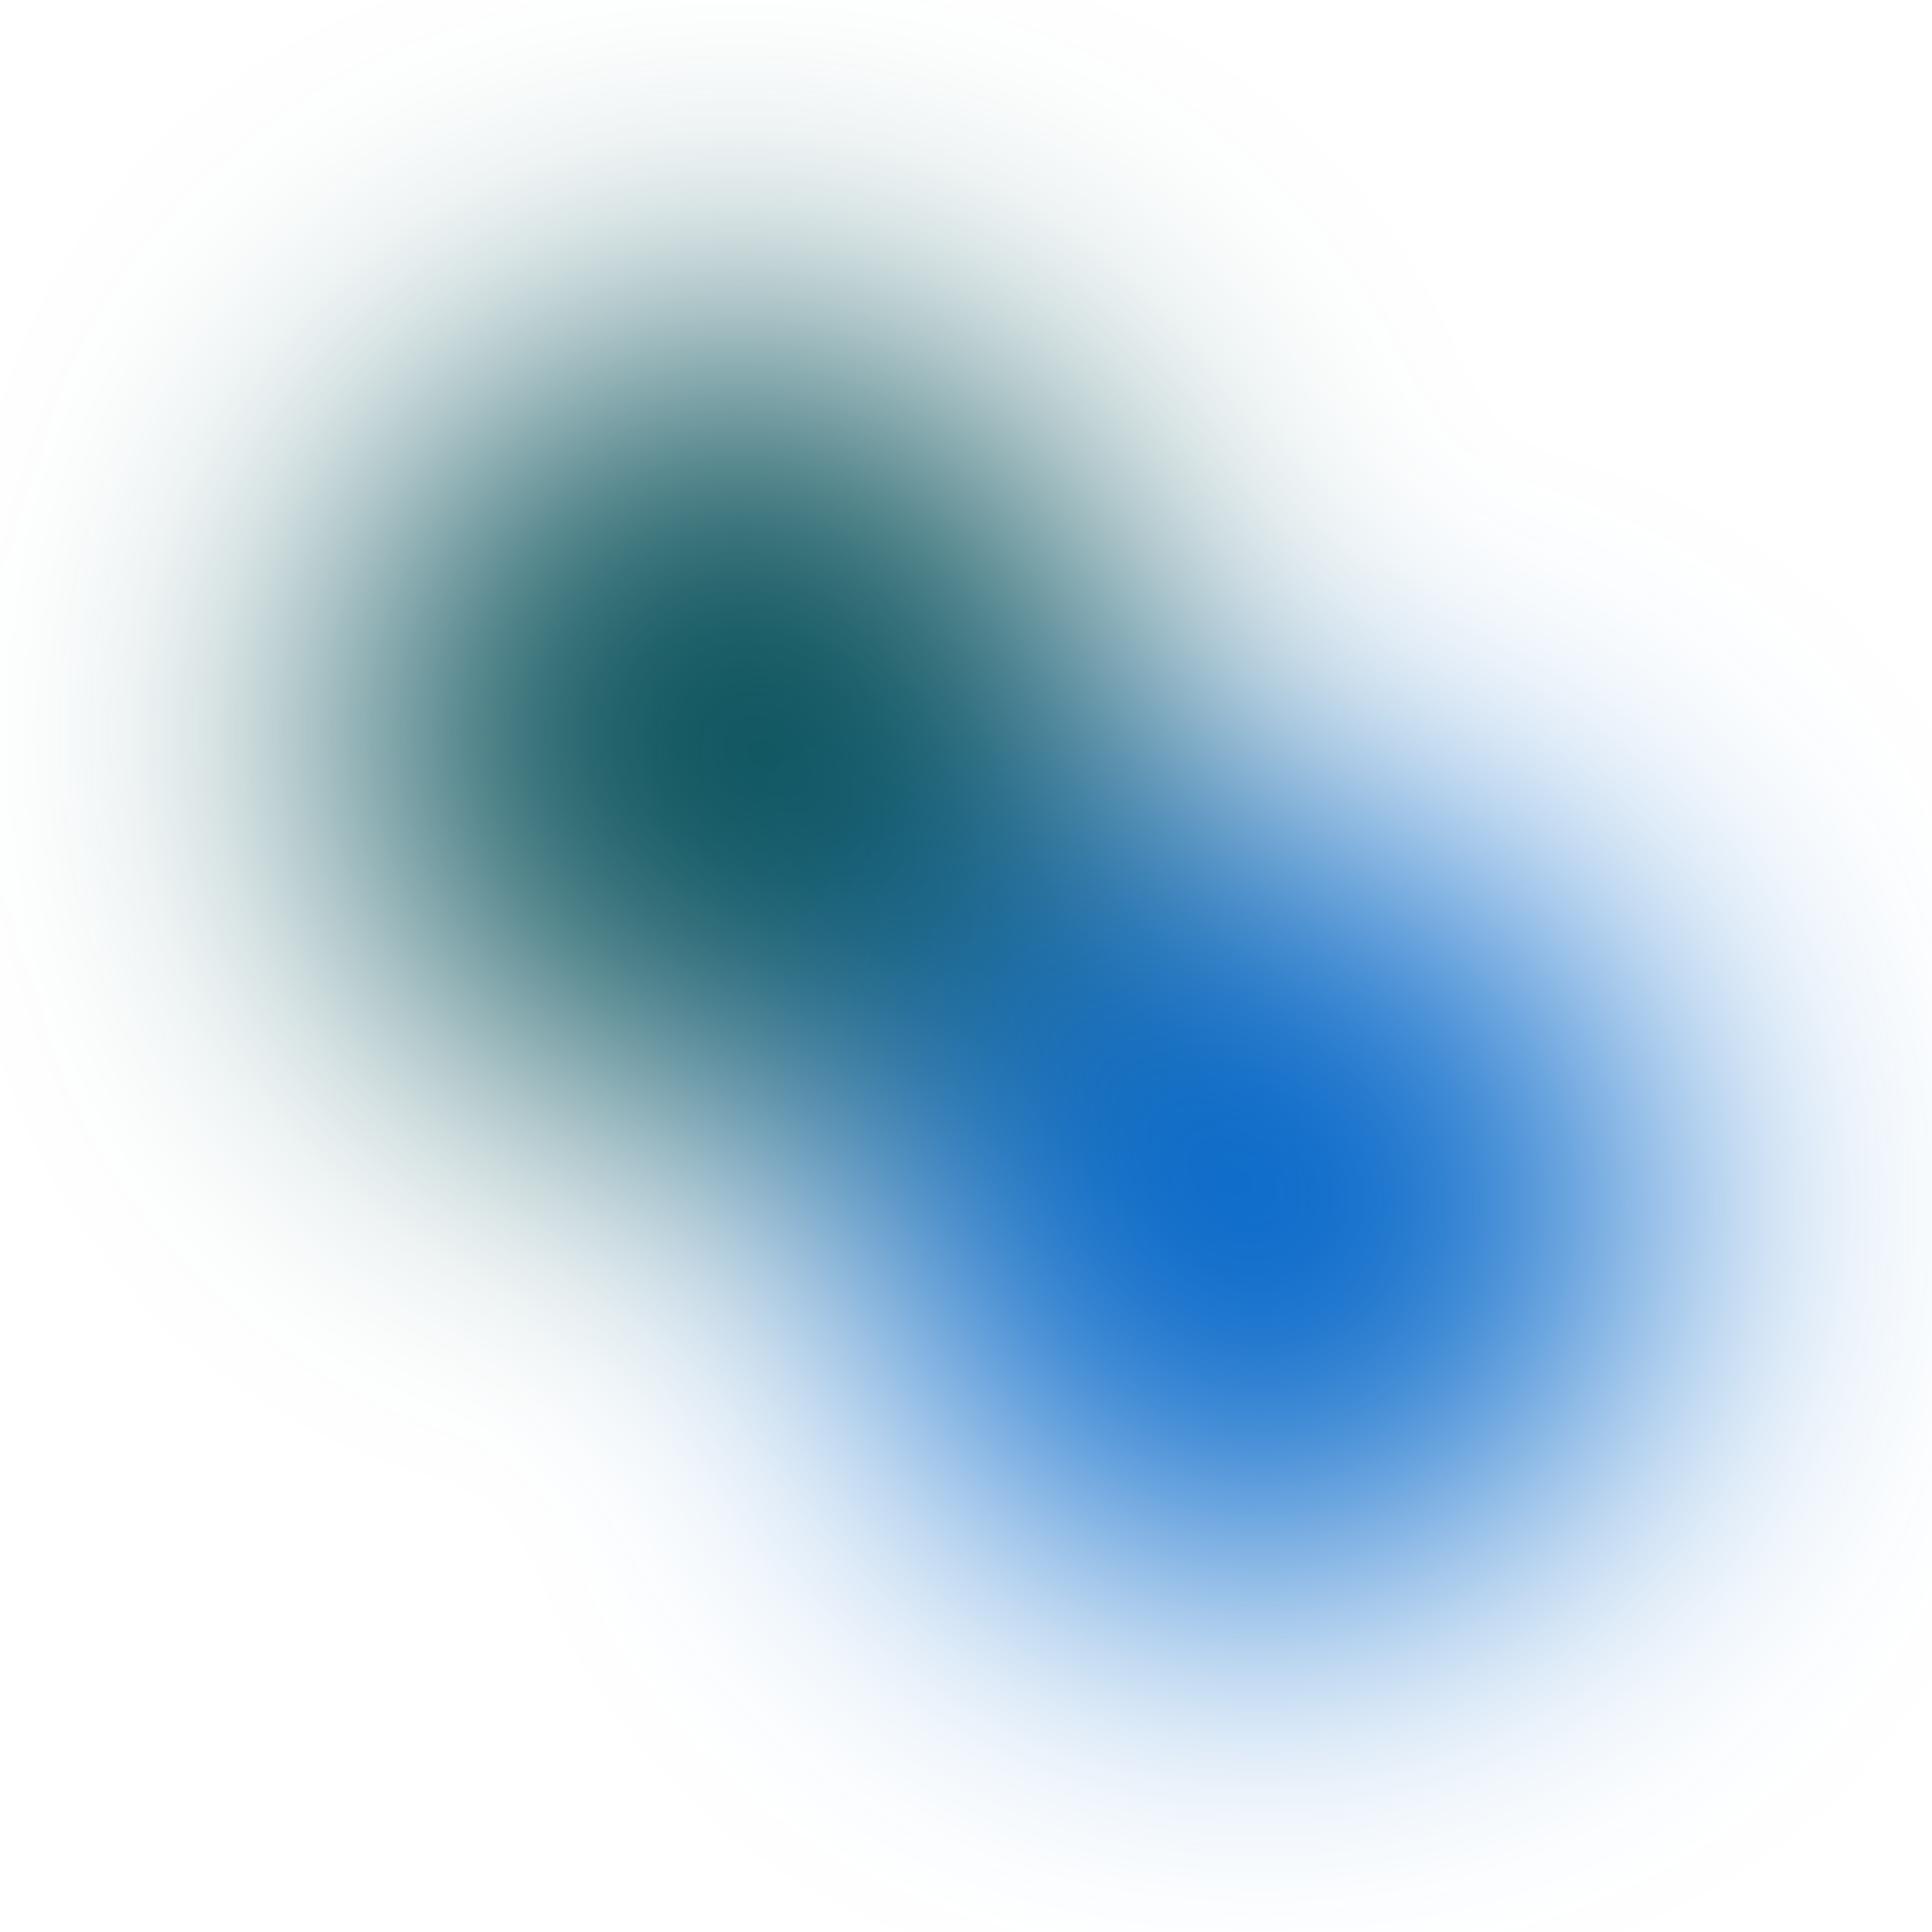
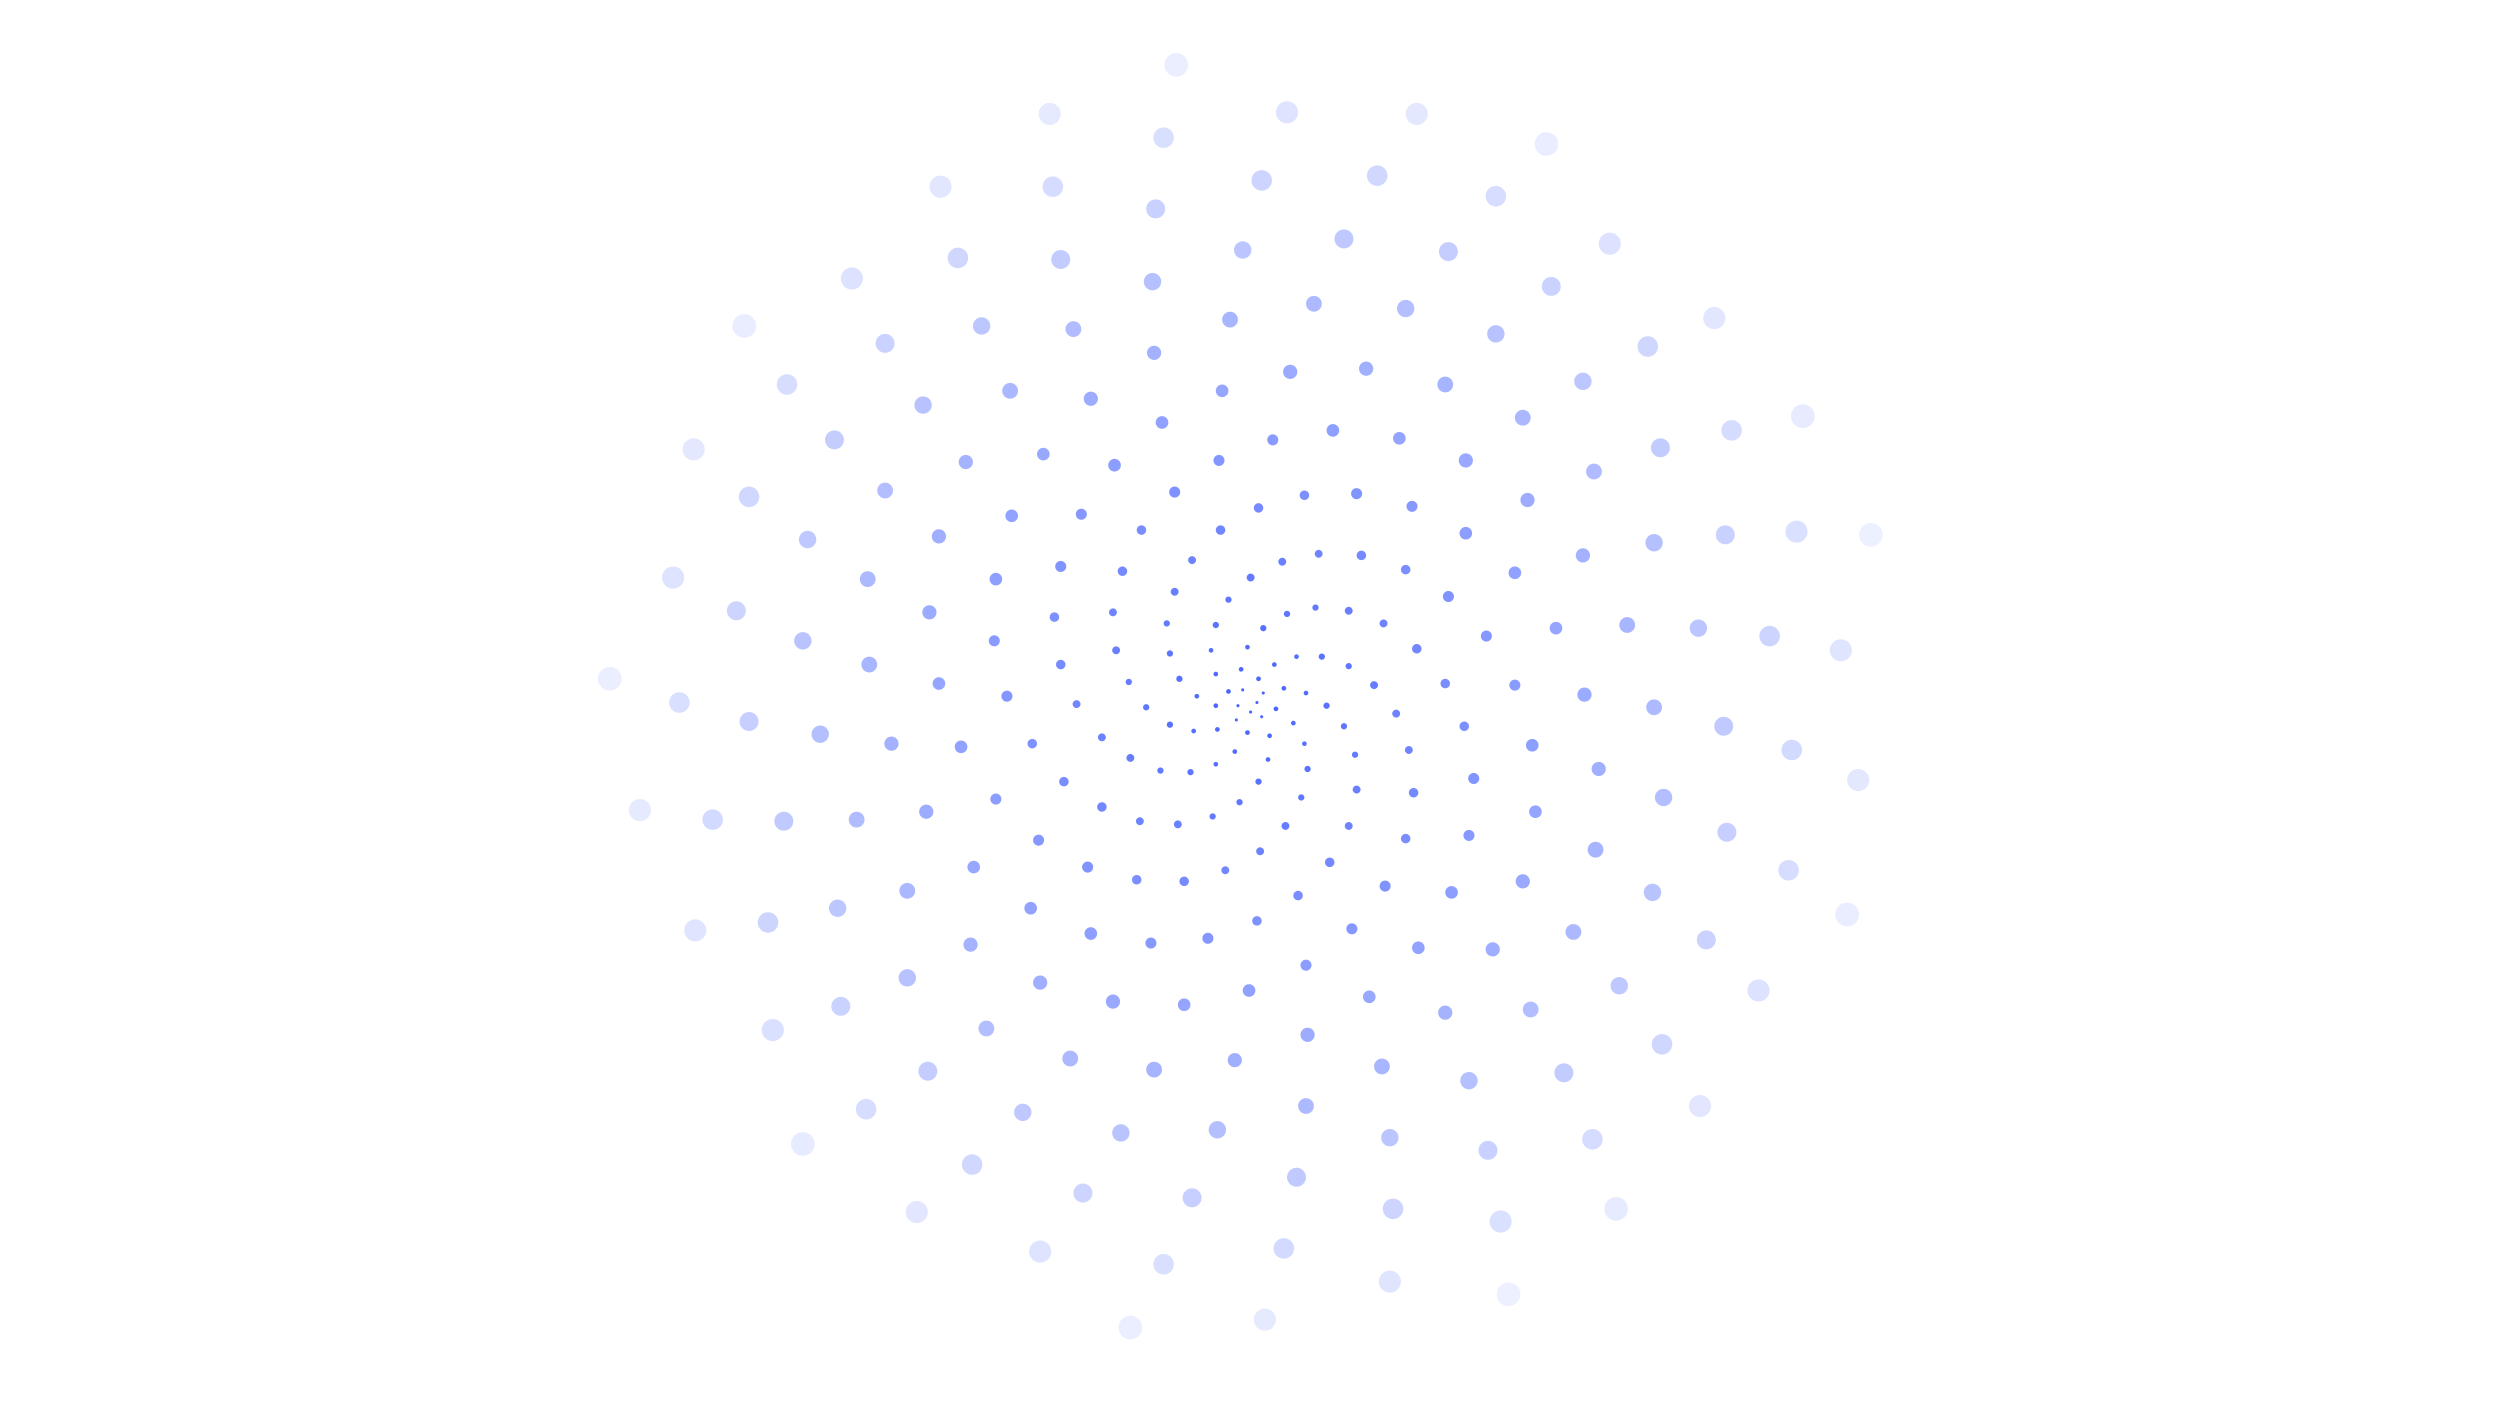
- <svg xmlns="http://www.w3.org/2000/svg" version="1.1" viewBox="0 0 800 800" opacity="1">
-   <defs>
-     <filter id="bbblurry-filter" x="-100%" y="-100%" width="400%" height="400%" filterUnits="objectBoundingBox" primitiveUnits="userSpaceOnUse" color-interpolation-filters="sRGB">
-       <feGaussianBlur stdDeviation="72" x="0%" y="0%" width="100%" height="100%" in="SourceGraphic" edgeMode="none" result="blur" />
-     </filter>
-   </defs>
-   <g filter="url(#bbblurry-filter)">
-     <ellipse rx="162.5" ry="160.5" cx="305.605" cy="302.814" fill="#09515a" />
-     <ellipse rx="162.5" ry="160.5" cx="522.185" cy="498.578" fill="#0768c9" />
+ <svg xmlns="http://www.w3.org/2000/svg" version="1.1" viewBox="0 0 1422 800">
+   <g fill="hsl(231, 100%, 64%)" transform="matrix(0.9,0,0,0.9,70.55,39.6)">
+     <circle r="1" cx="716" cy="400" opacity="1.00" />
+     <circle r="1" cx="712" cy="406" opacity="1.00" />
+     <circle r="1" cx="704" cy="402" opacity="0.99" />
+     <circle r="1" cx="707" cy="392" opacity="0.99" />
+     <circle r="1" cx="720" cy="394" opacity="0.99" />
+     <circle r="1" cx="719" cy="409" opacity="0.98" />
+     <circle r="1" cx="703" cy="411" opacity="0.98" />
+     <circle r="1.5" cx="698" cy="393" opacity="0.98" />
+     <circle r="1.5" cx="717" cy="385" opacity="0.97" />
+     <circle r="1.5" cx="728" cy="404" opacity="0.97" />
+     <circle r="1.5" cx="710" cy="419" opacity="0.97" />
+     <circle r="1.5" cx="690" cy="402" opacity="0.97" />
+     <circle r="1.5" cx="706" cy="379" opacity="0.96" />
+     <circle r="1.5" cx="733" cy="391" opacity="0.96" />
+     <circle r="1.5" cx="724" cy="421" opacity="0.96" />
+     <circle r="1.5" cx="691" cy="417" opacity="0.95" />
+     <circle r="1.5" cx="690" cy="382" opacity="0.95" />
+     <circle r="1.5" cx="727" cy="376" opacity="0.95" />
+     <circle r="1.5" cx="739" cy="413" opacity="0.94" />
+     <circle r="1.5" cx="702" cy="431" opacity="0.94" />
+     <circle r="1.5" cx="678" cy="396" opacity="0.94" />
+     <circle r="1.5" cx="710" cy="365" opacity="0.93" />
+     <circle r="1.5" cx="747" cy="394" opacity="0.93" />
+     <circle r="1.5" cx="723" cy="436" opacity="0.93" />
+     <circle r="1.5" cx="676" cy="418" opacity="0.92" />
+     <circle r="1.5" cx="687" cy="367" opacity="0.92" />
+     <circle r="1.5" cx="741" cy="371" opacity="0.92" />
+     <circle r="1.5" cx="746" cy="426" opacity="0.91" />
+     <circle r="1.5" cx="690" cy="439" opacity="0.91" />
+     <circle r="2" cx="667" cy="385" opacity="0.91" />
+     <circle r="2" cx="720" cy="353" opacity="0.91" />
+     <circle r="2" cx="760" cy="402" opacity="0.90" />
+     <circle r="2" cx="717" cy="450" opacity="0.90" />
+     <circle r="2" cx="661" cy="414" opacity="0.90" />
+     <circle r="2" cx="690" cy="351" opacity="0.89" />
+     <circle r="2" cx="757" cy="371" opacity="0.89" />
+     <circle r="2" cx="748" cy="442" opacity="0.89" />
+     <circle r="2" cx="674" cy="444" opacity="0.88" />
+     <circle r="2" cx="661" cy="369" opacity="0.88" />
+     <circle r="2" cx="735" cy="344" opacity="0.88" />
+     <circle r="2" cx="771" cy="415" opacity="0.87" />
+     <circle r="2" cx="705" cy="463" opacity="0.87" />
+     <circle r="2" cx="646" cy="403" opacity="0.87" />
+     <circle r="2" cx="698" cy="335" opacity="0.86" />
+     <circle r="2" cx="774" cy="377" opacity="0.86" />
+     <circle r="2" cx="744" cy="460" opacity="0.86" />
+     <circle r="2" cx="655" cy="443" opacity="0.85" />
+     <circle r="2" cx="659" cy="350" opacity="0.85" />
+     <circle r="2" cx="753" cy="340" opacity="0.85" />
+     <circle r="2" cx="778" cy="433" opacity="0.84" />
+     <circle r="2" cx="688" cy="472" opacity="0.84" />
+     <circle r="2" cx="635" cy="387" opacity="0.84" />
+     <circle r="2.5" cx="712" cy="321" opacity="0.84" />
+     <circle r="2.5" cx="790" cy="389" opacity="0.83" />
+     <circle r="2.5" cx="734" cy="478" opacity="0.83" />
+     <circle r="2.5" cx="636" cy="435" opacity="0.83" />
+     <circle r="2.5" cx="664" cy="330" opacity="0.82" />
+     <circle r="2.5" cx="774" cy="342" opacity="0.82" />
+     <circle r="2.5" cx="779" cy="455" opacity="0.82" />
+     <circle r="2.5" cx="666" cy="477" opacity="0.81" />
+     <circle r="2.5" cx="627" cy="367" opacity="0.81" />
+     <circle r="2.5" cx="732" cy="311" opacity="0.81" />
+     <circle r="2.5" cx="804" cy="407" opacity="0.80" />
+     <circle r="2.5" cx="718" cy="494" opacity="0.80" />
+     <circle r="2.5" cx="618" cy="422" opacity="0.80" />
+     <circle r="2.5" cx="675" cy="310" opacity="0.79" />
+     <circle r="2.5" cx="796" cy="350" opacity="0.79" />
+     <circle r="2.5" cx="774" cy="478" opacity="0.79" />
+     <circle r="2.5" cx="642" cy="475" opacity="0.78" />
+     <circle r="2.5" cx="625" cy="343" opacity="0.78" />
+     <circle r="2.5" cx="755" cy="306" opacity="0.78" />
+     <circle r="2.5" cx="812" cy="430" opacity="0.78" />
+     <circle r="2.5" cx="696" cy="506" opacity="0.77" />
+     <circle r="2.5" cx="602" cy="401" opacity="0.77" />
+     <circle r="3" cx="693" cy="291" opacity="0.77" />
+     <circle r="3" cx="817" cy="366" opacity="0.76" />
+     <circle r="3" cx="762" cy="501" opacity="0.76" />
+     <circle r="3" cx="618" cy="466" opacity="0.76" />
+     <circle r="3" cx="631" cy="317" opacity="0.75" />
+     <circle r="3" cx="782" cy="307" opacity="0.75" />
+     <circle r="3" cx="815" cy="457" opacity="0.75" />
+     <circle r="3" cx="670" cy="513" opacity="0.74" />
+     <circle r="3" cx="592" cy="376" opacity="0.74" />
+     <circle r="3" cx="717" cy="277" opacity="0.74" />
+     <circle r="3" cx="835" cy="388" opacity="0.73" />
+     <circle r="3" cx="742" cy="522" opacity="0.73" />
+     <circle r="3" cx="594" cy="450" opacity="0.73" />
+     <circle r="3" cx="643" cy="291" opacity="0.72" />
+     <circle r="3" cx="810" cy="316" opacity="0.72" />
+     <circle r="3" cx="810" cy="486" opacity="0.72" />
+     <circle r="3" cx="640" cy="512" opacity="0.72" />
+     <circle r="3" cx="588" cy="346" opacity="0.71" />
+     <circle r="3" cx="746" cy="269" opacity="0.71" />
+     <circle r="3" cx="847" cy="415" opacity="0.71" />
+     <circle r="3" cx="716" cy="538" opacity="0.70" />
+     <circle r="3" cx="574" cy="426" opacity="0.70" />
+     <circle r="3.5" cx="664" cy="267" opacity="0.70" />
+     <circle r="3.5" cx="837" cy="333" opacity="0.69" />
+     <circle r="3.5" cx="797" cy="516" opacity="0.69" />
+     <circle r="3.5" cx="609" cy="504" opacity="0.69" />
+     <circle r="3.5" cx="592" cy="314" opacity="0.68" />
+     <circle r="3.5" cx="779" cy="268" opacity="0.68" />
+     <circle r="3.5" cx="853" cy="448" opacity="0.68" />
+     <circle r="3.5" cx="685" cy="549" opacity="0.67" />
+     <circle r="3.5" cx="558" cy="396" opacity="0.67" />
+     <circle r="3.5" cx="692" cy="247" opacity="0.67" />
+     <circle r="3.5" cx="861" cy="358" opacity="0.66" />
+     <circle r="3.5" cx="776" cy="543" opacity="0.66" />
+     <circle r="3.5" cx="578" cy="487" opacity="0.66" />
+     <circle r="3.5" cx="605" cy="281" opacity="0.66" />
+     <circle r="3.5" cx="814" cy="276" opacity="0.65" />
+     <circle r="3.5" cx="850" cy="484" opacity="0.65" />
+     <circle r="3.5" cx="649" cy="552" opacity="0.65" />
+     <circle r="3.5" cx="550" cy="361" opacity="0.64" />
+     <circle r="3.5" cx="726" cy="234" opacity="0.64" />
+     <circle r="3.5" cx="879" cy="389" opacity="0.64" />
+     <circle r="3.5" cx="747" cy="566" opacity="0.63" />
+     <circle r="3.5" cx="551" cy="461" opacity="0.63" />
+     <circle r="4" cx="626" cy="250" opacity="0.63" />
+     <circle r="4" cx="848" cy="293" opacity="0.62" />
+     <circle r="4" cx="839" cy="520" opacity="0.62" />
+     <circle r="4" cx="611" cy="546" opacity="0.62" />
+     <circle r="4" cx="551" cy="322" opacity="0.61" />
+     <circle r="4" cx="764" cy="228" opacity="0.61" />
+     <circle r="4" cx="890" cy="427" opacity="0.61" />
+     <circle r="4" cx="711" cy="582" opacity="0.60" />
+     <circle r="4" cx="529" cy="428" opacity="0.60" />
+     <circle r="4" cx="656" cy="223" opacity="0.60" />
+     <circle r="4" cx="879" cy="318" opacity="0.60" />
+     <circle r="4" cx="818" cy="555" opacity="0.59" />
+     <circle r="4" cx="573" cy="530" opacity="0.59" />
+     <circle r="4" cx="561" cy="282" opacity="0.59" />
+     <circle r="4" cx="806" cy="233" opacity="0.58" />
+     <circle r="4" cx="892" cy="469" opacity="0.58" />
+     <circle r="4" cx="670" cy="591" opacity="0.58" />
+     <circle r="4" cx="515" cy="388" opacity="0.57" />
+     <circle r="4" cx="694" cy="203" opacity="0.57" />
+     <circle r="4" cx="905" cy="353" opacity="0.57" />
+     <circle r="4" cx="787" cy="586" opacity="0.56" />
+     <circle r="4" cx="537" cy="504" opacity="0.56" />
+     <circle r="4" cx="581" cy="243" opacity="0.56" />
+     <circle r="4.5" cx="848" cy="247" opacity="0.55" />
+     <circle r="4.5" cx="884" cy="513" opacity="0.55" />
+     <circle r="4.5" cx="625" cy="589" opacity="0.55" />
+     <circle r="4.5" cx="509" cy="343" opacity="0.54" />
+     <circle r="4.5" cx="737" cy="191" opacity="0.54" />
+     <circle r="4.5" cx="923" cy="395" opacity="0.54" />
+     <circle r="4.5" cx="748" cy="610" opacity="0.53" />
+     <circle r="4.5" cx="507" cy="469" opacity="0.53" />
+     <circle r="4.5" cx="611" cy="208" opacity="0.53" />
+     <circle r="4.5" cx="887" cy="272" opacity="0.53" />
+     <circle r="4.5" cx="865" cy="556" opacity="0.52" />
+     <circle r="4.5" cx="579" cy="577" opacity="0.52" />
+     <circle r="4.5" cx="515" cy="295" opacity="0.52" />
+     <circle r="4.5" cx="785" cy="189" opacity="0.51" />
+     <circle r="4.5" cx="932" cy="442" opacity="0.51" />
+     <circle r="4.5" cx="702" cy="626" opacity="0.51" />
+     <circle r="4.5" cx="485" cy="426" opacity="0.50" />
+     <circle r="4.5" cx="651" cy="179" opacity="0.50" />
+     <circle r="4.5" cx="922" cy="307" opacity="0.50" />
+     <circle r="4.5" cx="835" cy="596" opacity="0.49" />
+     <circle r="4.5" cx="535" cy="553" opacity="0.49" />
+     <circle r="4.5" cx="532" cy="248" opacity="0.49" />
+     <circle r="5" cx="835" cy="199" opacity="0.48" />
+     <circle r="5" cx="930" cy="493" opacity="0.48" />
+     <circle r="5" cx="651" cy="632" opacity="0.48" />
+     <circle r="5" cx="471" cy="376" opacity="0.47" />
+     <circle r="5" cx="699" cy="158" opacity="0.47" />
+     <circle r="5" cx="950" cy="351" opacity="0.47" />
+     <circle r="5" cx="795" cy="630" opacity="0.47" />
+     <circle r="5" cx="495" cy="519" opacity="0.46" />
+     <circle r="5" cx="560" cy="203" opacity="0.46" />
+     <circle r="5" cx="884" cy="220" opacity="0.46" />
+     <circle r="5" cx="916" cy="545" opacity="0.45" />
+     <circle r="5" cx="598" cy="625" opacity="0.45" />
+     <circle r="5" cx="470" cy="322" opacity="0.45" />
+     <circle r="5" cx="752" cy="148" opacity="0.44" />
+     <circle r="5" cx="967" cy="403" opacity="0.44" />
+     <circle r="5" cx="747" cy="655" opacity="0.44" />
+     <circle r="5" cx="463" cy="474" opacity="0.43" />
+     <circle r="5" cx="600" cy="164" opacity="0.43" />
+     <circle r="5" cx="929" cy="254" opacity="0.43" />
+     <circle r="5" cx="889" cy="594" opacity="0.42" />
+     <circle r="5" cx="545" cy="606" opacity="0.42" />
+     <circle r="5" cx="481" cy="266" opacity="0.42" />
+     <circle r="5.5" cx="810" cy="151" opacity="0.41" />
+     <circle r="5.5" cx="973" cy="460" opacity="0.41" />
+     <circle r="5.5" cx="691" cy="670" opacity="0.41" />
+     <circle r="5.5" cx="440" cy="420" opacity="0.41" />
+     <circle r="5.5" cx="650" cy="134" opacity="0.40" />
+     <circle r="5.5" cx="967" cy="299" opacity="0.40" />
+     <circle r="5.5" cx="850" cy="639" opacity="0.40" />
+     <circle r="5.5" cx="495" cy="574" opacity="0.39" />
+     <circle r="5.5" cx="505" cy="212" opacity="0.39" />
+     <circle r="5.5" cx="867" cy="167" opacity="0.39" />
+     <circle r="5.5" cx="966" cy="520" opacity="0.38" />
+     <circle r="5.5" cx="630" cy="672" opacity="0.38" />
+     <circle r="5.5" cx="429" cy="361" opacity="0.38" />
+     <circle r="5.5" cx="707" cy="114" opacity="0.37" />
+     <circle r="5.5" cx="995" cy="353" opacity="0.37" />
+     <circle r="5.5" cx="800" cy="675" opacity="0.37" />
+     <circle r="5.5" cx="451" cy="530" opacity="0.36" />
+     <circle r="5.5" cx="542" cy="162" opacity="0.36" />
+     <circle r="5.5" cx="922" cy="197" opacity="0.36" />
+     <circle r="5.5" cx="945" cy="579" opacity="0.35" />
+     <circle r="5.5" cx="568" cy="659" opacity="0.35" />
+     <circle r="5.5" cx="432" cy="297" opacity="0.35" />
+     <circle r="6" cx="771" cy="107" opacity="0.35" />
+     <circle r="6" cx="1011" cy="415" opacity="0.34" />
+     <circle r="6" cx="741" cy="700" opacity="0.34" />
+     <circle r="6" cx="417" cy="475" opacity="0.34" />
+     <circle r="6" cx="592" cy="120" opacity="0.33" />
+     <circle r="6" cx="971" cy="239" opacity="0.33" />
+     <circle r="6" cx="910" cy="634" opacity="0.33" />
+     <circle r="6" cx="508" cy="633" opacity="0.32" />
+     <circle r="6" cx="449" cy="234" opacity="0.32" />
+     <circle r="6" cx="837" cy="115" opacity="0.32" />
+     <circle r="6" cx="1013" cy="482" opacity="0.31" />
+     <circle r="6" cx="675" cy="713" opacity="0.31" />
+     <circle r="6" cx="395" cy="412" opacity="0.31" />
+     <circle r="6" cx="652" cy="88" opacity="0.30" />
+     <circle r="6" cx="1012" cy="294" opacity="0.30" />
+     <circle r="6" cx="862" cy="683" opacity="0.30" />
+     <circle r="6" cx="453" cy="592" opacity="0.29" />
+     <circle r="6" cx="481" cy="173" opacity="0.29" />
+     <circle r="6" cx="902" cy="137" opacity="0.29" />
+     <circle r="6" cx="1000" cy="550" opacity="0.29" />
+     <circle r="6" cx="606" cy="710" opacity="0.28" />
+     <circle r="6" cx="387" cy="342" opacity="0.28" />
+     <circle r="6.5" cx="719" cy="70" opacity="0.28" />
+     <circle r="6.5" cx="1040" cy="358" opacity="0.27" />
+     <circle r="6.5" cx="802" cy="720" opacity="0.27" />
+     <circle r="6.5" cx="407" cy="539" opacity="0.27" />
+     <circle r="6.5" cx="527" cy="119" opacity="0.26" />
+     <circle r="6.5" cx="963" cy="175" opacity="0.26" />
+     <circle r="6.5" cx="972" cy="616" opacity="0.26" />
+     <circle r="6.5" cx="536" cy="692" opacity="0.25" />
+     <circle r="6.5" cx="395" cy="270" opacity="0.25" />
+     <circle r="6.5" cx="792" cy="67" opacity="0.25" />
+     <circle r="6.5" cx="1054" cy="430" opacity="0.24" />
+     <circle r="6.5" cx="733" cy="745" opacity="0.24" />
+     <circle r="6.5" cx="372" cy="474" opacity="0.24" />
+     <circle r="6.5" cx="587" cy="74" opacity="0.23" />
+     <circle r="6.5" cx="1016" cy="228" opacity="0.23" />
+     <circle r="6.5" cx="928" cy="676" opacity="0.23" />
+     <circle r="6.5" cx="469" cy="657" opacity="0.22" />
+     <circle r="6.5" cx="419" cy="199" opacity="0.22" />
+     <circle r="6.5" cx="867" cy="80" opacity="0.22" />
+     <circle r="6.5" cx="1052" cy="506" opacity="0.22" />
+     <circle r="6.5" cx="657" cy="755" opacity="0.21" />
+     <circle r="6.5" cx="351" cy="400" opacity="0.21" />
+     <circle r="6.5" cx="657" cy="43" opacity="0.21" />
+     <circle r="7" cx="1057" cy="292" opacity="0.20" />
+     <circle r="7" cx="870" cy="728" opacity="0.20" />
+     <circle r="7" cx="410" cy="607" opacity="0.20" />
+     <circle r="7" cx="460" cy="132" opacity="0.19" />
+     <circle r="7" cx="939" cy="110" opacity="0.19" />
+     <circle r="7" cx="1033" cy="582" opacity="0.19" />
+     <circle r="7" cx="579" cy="747" opacity="0.18" />
+     <circle r="7" cx="347" cy="321" opacity="0.18" />
+     <circle r="7" cx="735" cy="27" opacity="0.18" />
+     <circle r="7" cx="1085" cy="367" opacity="0.17" />
+     <circle r="7" cx="800" cy="766" opacity="0.17" />
+     <circle r="7" cx="361" cy="544" opacity="0.17" />
+     <circle r="7" cx="516" cy="74" opacity="0.16" />
+     <circle r="7" cx="1005" cy="157" opacity="0.16" />
+     <circle r="7" cx="996" cy="655" opacity="0.16" />
+     <circle r="7" cx="501" cy="722" opacity="0.16" />
+     <circle r="7" cx="360" cy="240" opacity="0.15" />
+     <circle r="7" cx="817" cy="28" opacity="0.15" />
+     <circle r="7" cx="1096" cy="449" opacity="0.15" />
+     <circle r="7" cx="721" cy="790" opacity="0.14" />
+     <circle r="7" cx="326" cy="468" opacity="0.14" />
+     <circle r="7" cx="585" cy="28" opacity="0.14" />
+     <circle r="7.5" cx="1061" cy="219" opacity="0.13" />
+     <circle r="7.5" cx="943" cy="720" opacity="0.13" />
+     <circle r="7.5" cx="429" cy="679" opacity="0.13" />
+     <circle r="7.5" cx="392" cy="162" opacity="0.12" />
+     <circle r="7.5" cx="899" cy="47" opacity="0.12" />
+     <circle r="7.5" cx="1089" cy="534" opacity="0.12" />
+     <circle r="7.5" cx="636" cy="795" opacity="0.11" />
+     <circle r="7.5" cx="307" cy="385" opacity="0.11" />
+     <circle r="7.5" cx="665" cy="-3" opacity="0.11" />
+     <circle r="7.5" cx="1104" cy="294" opacity="0.10" />
+     <circle r="7.5" cx="875" cy="774" opacity="0.10" />
  </g>
</svg>
